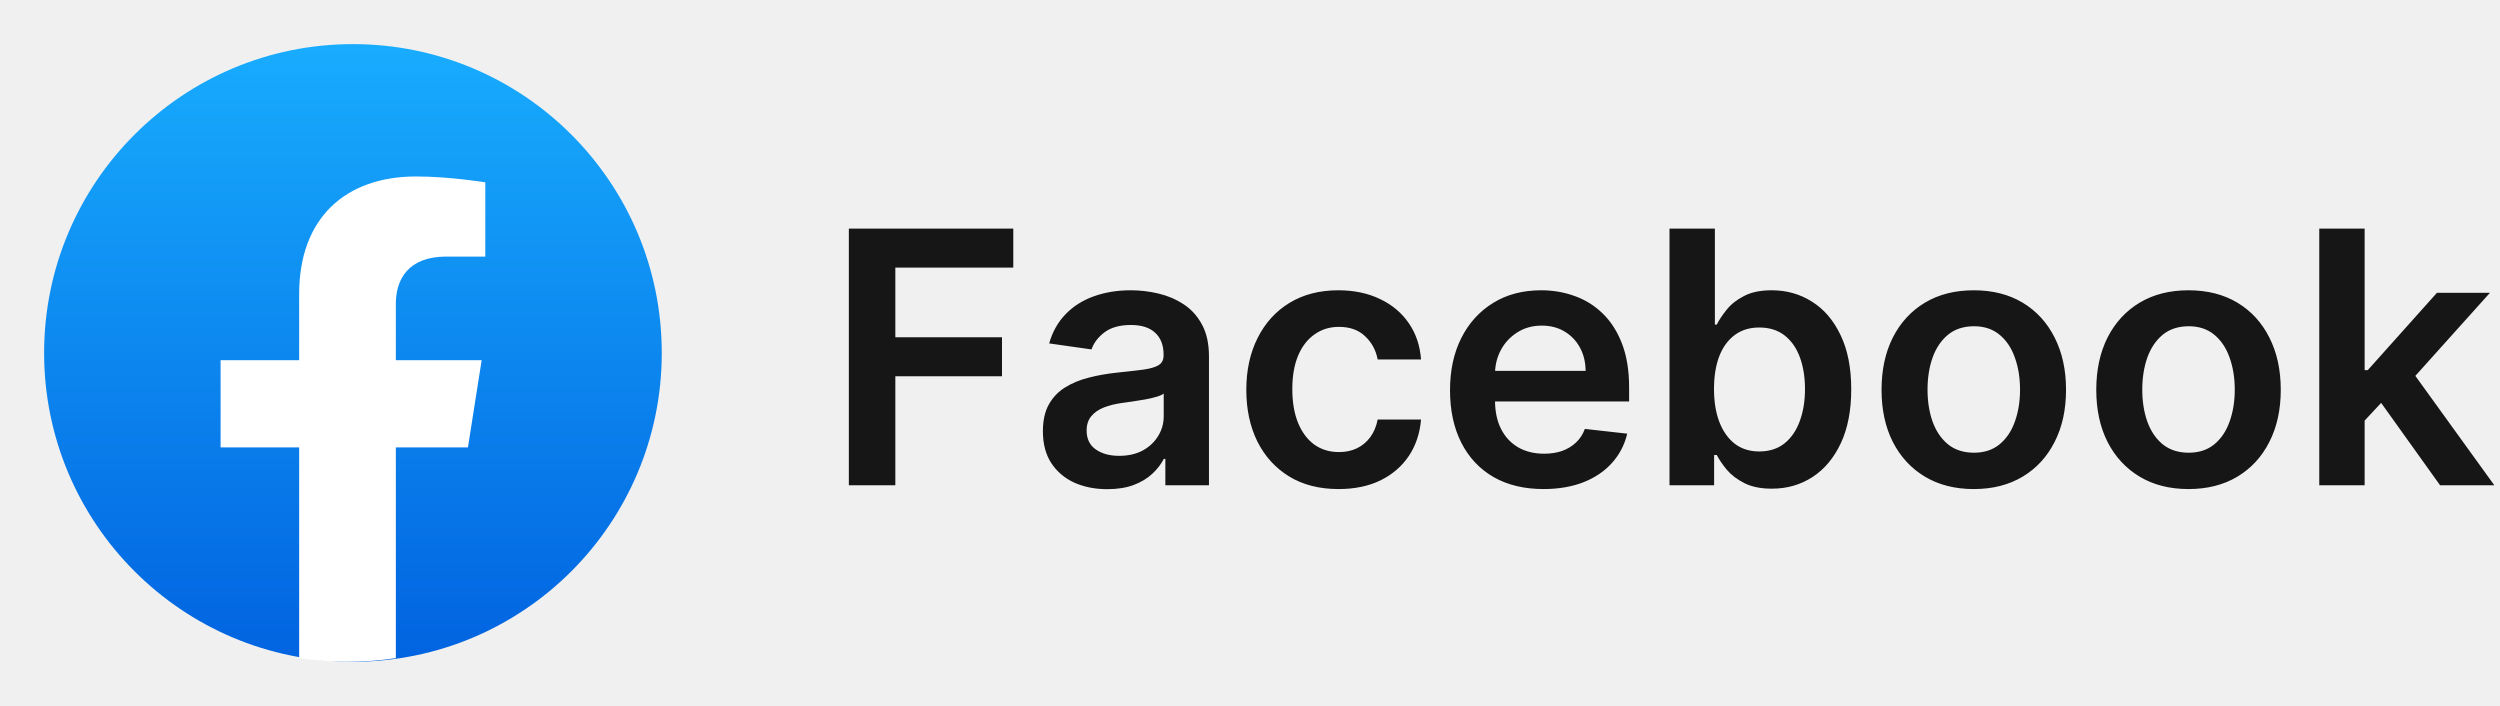
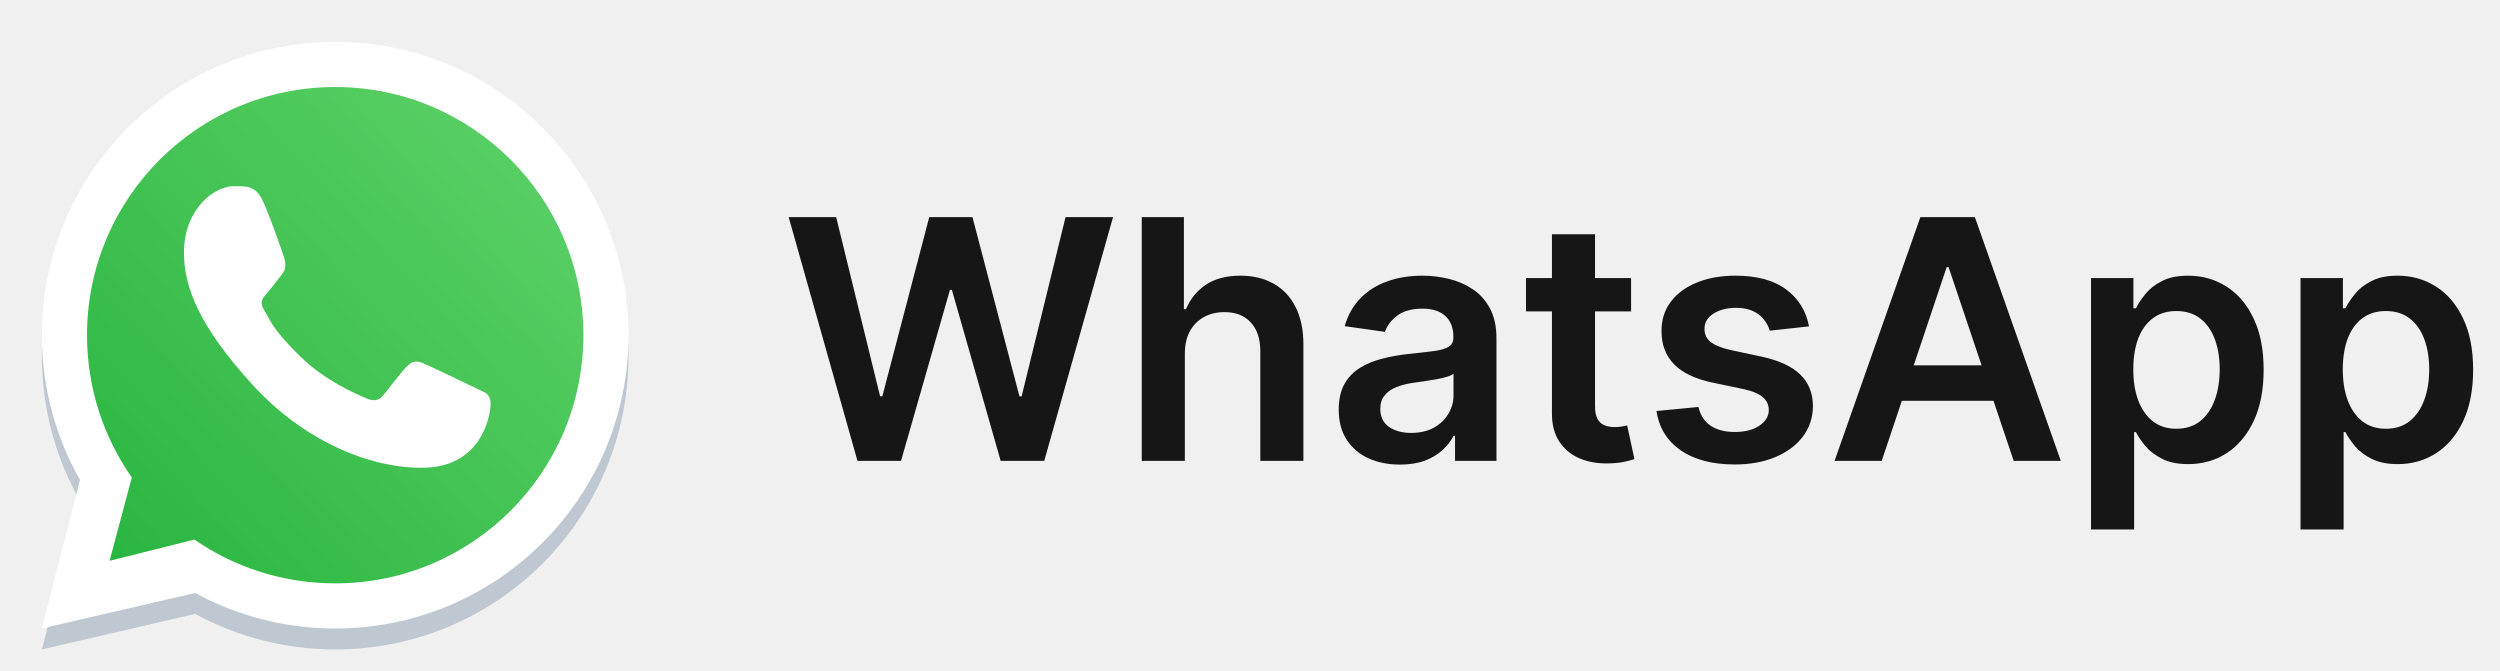
- <svg xmlns="http://www.w3.org/2000/svg" width="170" height="48" viewBox="0 0 170 48" fill="none">
-   <path d="M24 45C35.598 45 45 35.598 45 24C45 12.402 35.598 3 24 3C12.402 3 3 12.402 3 24C3 35.598 12.402 45 24 45Z" fill="url(#paint0_linear_3025_3369)" />
-   <path d="M31.82 30.422L32.753 24.495H26.918V20.651C26.918 19.029 27.732 17.447 30.345 17.447H33V12.4C33 12.4 30.592 12 28.291 12C23.482 12 20.343 14.839 20.343 19.978V24.495H15V30.422H20.343V44.752C21.415 44.916 22.512 45 23.63 45C24.748 45 25.845 44.916 26.918 44.752V30.422H31.82Z" fill="white" />
-   <path d="M57.722 33V15.546H68.903V18.196H60.883V22.935H68.136V25.585H60.883V33H57.722ZM75.298 33.264C74.468 33.264 73.721 33.117 73.056 32.821C72.397 32.52 71.874 32.077 71.488 31.491C71.107 30.906 70.917 30.185 70.917 29.327C70.917 28.588 71.053 27.977 71.326 27.494C71.599 27.011 71.971 26.625 72.442 26.335C72.914 26.046 73.445 25.827 74.036 25.679C74.633 25.526 75.249 25.415 75.886 25.347C76.653 25.267 77.275 25.196 77.752 25.134C78.229 25.065 78.576 24.963 78.792 24.827C79.013 24.685 79.124 24.466 79.124 24.171V24.119C79.124 23.477 78.934 22.98 78.553 22.628C78.173 22.276 77.624 22.099 76.908 22.099C76.153 22.099 75.553 22.264 75.11 22.594C74.673 22.923 74.377 23.312 74.224 23.761L71.343 23.352C71.57 22.557 71.945 21.892 72.468 21.358C72.991 20.818 73.63 20.415 74.386 20.148C75.141 19.875 75.977 19.739 76.891 19.739C77.522 19.739 78.15 19.812 78.775 19.96C79.4 20.108 79.971 20.352 80.488 20.693C81.005 21.028 81.42 21.486 81.732 22.065C82.05 22.645 82.21 23.369 82.21 24.239V33H79.244V31.202H79.141C78.954 31.565 78.69 31.906 78.349 32.224C78.013 32.537 77.59 32.79 77.079 32.983C76.573 33.17 75.979 33.264 75.298 33.264ZM76.099 30.997C76.718 30.997 77.255 30.875 77.71 30.631C78.164 30.381 78.513 30.051 78.758 29.642C79.008 29.233 79.133 28.787 79.133 28.304V26.761C79.036 26.841 78.871 26.915 78.638 26.983C78.411 27.051 78.156 27.111 77.871 27.162C77.587 27.213 77.306 27.259 77.028 27.298C76.749 27.338 76.508 27.372 76.303 27.401C75.843 27.463 75.431 27.565 75.067 27.707C74.704 27.849 74.417 28.048 74.207 28.304C73.996 28.554 73.891 28.878 73.891 29.276C73.891 29.844 74.099 30.273 74.513 30.562C74.928 30.852 75.457 30.997 76.099 30.997ZM91.022 33.256C89.715 33.256 88.593 32.969 87.656 32.395C86.724 31.821 86.005 31.028 85.499 30.017C84.999 29 84.749 27.829 84.749 26.506C84.749 25.176 85.005 24.003 85.516 22.986C86.028 21.963 86.749 21.168 87.681 20.599C88.619 20.026 89.727 19.739 91.005 19.739C92.067 19.739 93.008 19.935 93.826 20.327C94.65 20.713 95.306 21.261 95.795 21.972C96.283 22.676 96.562 23.5 96.63 24.443H93.681C93.562 23.812 93.278 23.287 92.829 22.866C92.386 22.44 91.792 22.227 91.048 22.227C90.417 22.227 89.863 22.398 89.386 22.739C88.908 23.074 88.536 23.557 88.269 24.188C88.008 24.818 87.877 25.574 87.877 26.454C87.877 27.347 88.008 28.114 88.269 28.756C88.531 29.392 88.897 29.884 89.369 30.23C89.846 30.571 90.406 30.741 91.048 30.741C91.502 30.741 91.908 30.656 92.266 30.486C92.63 30.31 92.934 30.057 93.178 29.727C93.423 29.398 93.59 28.997 93.681 28.526H96.63C96.556 29.452 96.283 30.273 95.812 30.989C95.34 31.699 94.698 32.256 93.886 32.659C93.073 33.057 92.119 33.256 91.022 33.256ZM104.959 33.256C103.646 33.256 102.513 32.983 101.558 32.438C100.609 31.886 99.879 31.108 99.368 30.102C98.856 29.091 98.601 27.901 98.601 26.531C98.601 25.185 98.856 24.003 99.368 22.986C99.885 21.963 100.607 21.168 101.533 20.599C102.459 20.026 103.547 19.739 104.797 19.739C105.604 19.739 106.365 19.869 107.081 20.131C107.803 20.386 108.439 20.784 108.99 21.324C109.547 21.864 109.984 22.551 110.303 23.386C110.621 24.216 110.78 25.204 110.78 26.352V27.298H100.05V25.219H107.822C107.817 24.628 107.689 24.102 107.439 23.642C107.189 23.176 106.839 22.81 106.391 22.543C105.947 22.276 105.43 22.142 104.839 22.142C104.209 22.142 103.655 22.296 103.178 22.602C102.7 22.903 102.328 23.301 102.061 23.796C101.8 24.284 101.666 24.821 101.661 25.406V27.222C101.661 27.983 101.8 28.636 102.078 29.182C102.357 29.722 102.746 30.136 103.246 30.426C103.746 30.71 104.331 30.852 105.001 30.852C105.45 30.852 105.857 30.79 106.22 30.665C106.584 30.534 106.899 30.344 107.166 30.094C107.433 29.844 107.635 29.534 107.771 29.165L110.652 29.489C110.47 30.25 110.124 30.915 109.612 31.483C109.107 32.045 108.459 32.483 107.669 32.795C106.879 33.102 105.976 33.256 104.959 33.256ZM113.526 33V15.546H116.612V22.074H116.739C116.898 21.756 117.123 21.418 117.413 21.06C117.702 20.696 118.094 20.386 118.589 20.131C119.083 19.869 119.714 19.739 120.481 19.739C121.492 19.739 122.404 19.997 123.217 20.514C124.035 21.026 124.683 21.784 125.16 22.79C125.643 23.79 125.884 25.017 125.884 26.472C125.884 27.909 125.648 29.131 125.177 30.136C124.705 31.142 124.063 31.909 123.251 32.438C122.438 32.966 121.518 33.23 120.489 33.23C119.739 33.23 119.117 33.105 118.623 32.855C118.129 32.605 117.731 32.304 117.43 31.952C117.134 31.594 116.904 31.256 116.739 30.938H116.56V33H113.526ZM116.552 26.454C116.552 27.301 116.671 28.043 116.91 28.679C117.154 29.315 117.504 29.812 117.958 30.171C118.418 30.523 118.975 30.699 119.629 30.699C120.31 30.699 120.881 30.517 121.342 30.153C121.802 29.784 122.148 29.281 122.381 28.645C122.62 28.003 122.739 27.273 122.739 26.454C122.739 25.642 122.623 24.921 122.39 24.29C122.157 23.659 121.81 23.165 121.35 22.807C120.89 22.449 120.316 22.27 119.629 22.27C118.969 22.27 118.41 22.443 117.95 22.79C117.489 23.136 117.14 23.622 116.901 24.247C116.668 24.872 116.552 25.608 116.552 26.454ZM134.217 33.256C132.939 33.256 131.831 32.974 130.893 32.412C129.956 31.849 129.229 31.062 128.712 30.051C128.2 29.04 127.945 27.858 127.945 26.506C127.945 25.153 128.2 23.969 128.712 22.952C129.229 21.935 129.956 21.145 130.893 20.582C131.831 20.02 132.939 19.739 134.217 19.739C135.496 19.739 136.604 20.02 137.541 20.582C138.479 21.145 139.203 21.935 139.714 22.952C140.232 23.969 140.49 25.153 140.49 26.506C140.49 27.858 140.232 29.04 139.714 30.051C139.203 31.062 138.479 31.849 137.541 32.412C136.604 32.974 135.496 33.256 134.217 33.256ZM134.234 30.784C134.928 30.784 135.507 30.594 135.973 30.213C136.439 29.827 136.786 29.31 137.013 28.662C137.246 28.014 137.362 27.293 137.362 26.497C137.362 25.696 137.246 24.972 137.013 24.324C136.786 23.671 136.439 23.151 135.973 22.764C135.507 22.378 134.928 22.185 134.234 22.185C133.524 22.185 132.933 22.378 132.462 22.764C131.996 23.151 131.646 23.671 131.413 24.324C131.186 24.972 131.072 25.696 131.072 26.497C131.072 27.293 131.186 28.014 131.413 28.662C131.646 29.31 131.996 29.827 132.462 30.213C132.933 30.594 133.524 30.784 134.234 30.784ZM148.819 33.256C147.54 33.256 146.433 32.974 145.495 32.412C144.558 31.849 143.83 31.062 143.313 30.051C142.802 29.04 142.546 27.858 142.546 26.506C142.546 25.153 142.802 23.969 143.313 22.952C143.83 21.935 144.558 21.145 145.495 20.582C146.433 20.02 147.54 19.739 148.819 19.739C150.097 19.739 151.205 20.02 152.143 20.582C153.08 21.145 153.805 21.935 154.316 22.952C154.833 23.969 155.092 25.153 155.092 26.506C155.092 27.858 154.833 29.04 154.316 30.051C153.805 31.062 153.08 31.849 152.143 32.412C151.205 32.974 150.097 33.256 148.819 33.256ZM148.836 30.784C149.529 30.784 150.109 30.594 150.575 30.213C151.04 29.827 151.387 29.31 151.614 28.662C151.847 28.014 151.964 27.293 151.964 26.497C151.964 25.696 151.847 24.972 151.614 24.324C151.387 23.671 151.04 23.151 150.575 22.764C150.109 22.378 149.529 22.185 148.836 22.185C148.126 22.185 147.535 22.378 147.063 22.764C146.597 23.151 146.248 23.671 146.015 24.324C145.788 24.972 145.674 25.696 145.674 26.497C145.674 27.293 145.788 28.014 146.015 28.662C146.248 29.31 146.597 29.827 147.063 30.213C147.535 30.594 148.126 30.784 148.836 30.784ZM160.523 28.892L160.514 25.168H161.009L165.713 19.909H169.318L163.531 26.352H162.892L160.523 28.892ZM157.71 33V15.546H160.795V33H157.71ZM165.926 33L161.665 27.043L163.744 24.869L169.616 33H165.926Z" fill="#161616" />
+ <svg xmlns="http://www.w3.org/2000/svg" width="179" height="48" viewBox="0 0 179 48" fill="none">
+   <path fill-rule="evenodd" clip-rule="evenodd" d="M24 46.5C35.598 46.5 45 37.098 45 25.5C45 13.902 35.598 4.5 24 4.5C12.402 4.5 3 13.902 3 25.5C3 29.266 3.991 32.801 5.728 35.858L3 46.5L13.972 43.956C16.952 45.578 20.368 46.5 24 46.5ZM24 43.269C33.814 43.269 41.769 35.314 41.769 25.5C41.769 15.686 33.814 7.731 24 7.731C14.186 7.731 6.231 15.686 6.231 25.5C6.231 29.289 7.417 32.801 9.438 35.685L7.846 41.654L13.92 40.135C16.784 42.112 20.257 43.269 24 43.269Z" fill="#BFC8D0" />
+   <path d="M42 24C42 33.941 33.941 42 24 42C20.208 42 16.69 40.828 13.789 38.826L7.636 40.364L9.249 34.318C7.201 31.396 6 27.838 6 24C6 14.059 14.059 6 24 6C33.941 6 42 14.059 42 24Z" fill="url(#paint0_linear_3043_3374)" />
+   <path fill-rule="evenodd" clip-rule="evenodd" d="M24 45C35.598 45 45 35.598 45 24C45 12.402 35.598 3 24 3C12.402 3 3 12.402 3 24C3 27.766 3.991 31.301 5.728 34.358L3 45L13.972 42.456C16.952 44.078 20.368 45 24 45ZM24 41.769C33.814 41.769 41.769 33.814 41.769 24C41.769 14.186 33.814 6.231 24 6.231C14.186 6.231 6.231 14.186 6.231 24C6.231 27.789 7.417 31.301 9.438 34.185L7.846 40.154L13.92 38.635C16.784 40.612 20.257 41.769 24 41.769Z" fill="white" />
+   <path d="M18.75 14.248C18.251 13.245 17.485 13.334 16.711 13.334C15.328 13.334 13.172 14.991 13.172 18.073C13.172 20.6 14.285 23.365 18.037 27.502C21.657 31.495 26.414 33.56 30.363 33.49C34.312 33.42 35.125 30.021 35.125 28.874C35.125 28.365 34.809 28.111 34.592 28.042C33.246 27.396 30.764 26.193 30.199 25.967C29.634 25.741 29.34 26.047 29.156 26.213C28.644 26.701 27.629 28.14 27.281 28.463C26.934 28.787 26.415 28.623 26.2 28.5C25.406 28.182 23.254 27.225 21.539 25.562C19.418 23.506 19.293 22.799 18.894 22.169C18.574 21.665 18.809 21.356 18.926 21.221C19.383 20.694 20.014 19.879 20.297 19.475C20.58 19.07 20.355 18.456 20.22 18.073C19.641 16.428 19.149 15.05 18.75 14.248Z" fill="white" />
+   <path d="M61.395 33L56.469 15.546H59.869L63.014 28.372H63.176L66.534 15.546H69.628L72.994 28.381H73.148L76.293 15.546H79.693L74.767 33H71.648L68.153 20.753H68.017L64.514 33H61.395ZM84.835 25.329V33H81.749V15.546H84.766V22.134H84.92C85.227 21.395 85.701 20.812 86.343 20.386C86.991 19.954 87.815 19.739 88.815 19.739C89.724 19.739 90.516 19.929 91.192 20.31C91.869 20.69 92.391 21.247 92.761 21.98C93.136 22.713 93.323 23.608 93.323 24.665V33H90.238V25.142C90.238 24.261 90.011 23.577 89.556 23.088C89.107 22.594 88.477 22.347 87.664 22.347C87.119 22.347 86.63 22.466 86.198 22.704C85.772 22.938 85.437 23.276 85.192 23.719C84.954 24.162 84.835 24.699 84.835 25.329ZM100.235 33.264C99.406 33.264 98.658 33.117 97.994 32.821C97.335 32.52 96.812 32.077 96.425 31.491C96.045 30.906 95.854 30.185 95.854 29.327C95.854 28.588 95.991 27.977 96.263 27.494C96.536 27.011 96.908 26.625 97.38 26.335C97.852 26.046 98.383 25.827 98.974 25.679C99.57 25.526 100.187 25.415 100.823 25.347C101.59 25.267 102.212 25.196 102.69 25.134C103.167 25.065 103.513 24.963 103.729 24.827C103.951 24.685 104.062 24.466 104.062 24.171V24.119C104.062 23.477 103.871 22.98 103.491 22.628C103.11 22.276 102.562 22.099 101.846 22.099C101.09 22.099 100.491 22.264 100.048 22.594C99.61 22.923 99.315 23.312 99.161 23.761L96.281 23.352C96.508 22.557 96.883 21.892 97.406 21.358C97.928 20.818 98.567 20.415 99.323 20.148C100.079 19.875 100.914 19.739 101.829 19.739C102.46 19.739 103.087 19.812 103.712 19.96C104.337 20.108 104.908 20.352 105.425 20.693C105.942 21.028 106.357 21.486 106.67 22.065C106.988 22.645 107.147 23.369 107.147 24.239V33H104.181V31.202H104.079C103.891 31.565 103.627 31.906 103.286 32.224C102.951 32.537 102.528 32.79 102.016 32.983C101.511 33.17 100.917 33.264 100.235 33.264ZM101.036 30.997C101.656 30.997 102.192 30.875 102.647 30.631C103.102 30.381 103.451 30.051 103.695 29.642C103.945 29.233 104.07 28.787 104.07 28.304V26.761C103.974 26.841 103.809 26.915 103.576 26.983C103.349 27.051 103.093 27.111 102.809 27.162C102.525 27.213 102.244 27.259 101.965 27.298C101.687 27.338 101.445 27.372 101.241 27.401C100.781 27.463 100.369 27.565 100.005 27.707C99.641 27.849 99.354 28.048 99.144 28.304C98.934 28.554 98.829 28.878 98.829 29.276C98.829 29.844 99.036 30.273 99.451 30.562C99.866 30.852 100.394 30.997 101.036 30.997ZM116.786 19.909V22.296H109.261V19.909H116.786ZM111.119 16.773H114.204V29.062C114.204 29.477 114.266 29.796 114.391 30.017C114.522 30.233 114.692 30.381 114.903 30.46C115.113 30.54 115.346 30.579 115.602 30.579C115.795 30.579 115.971 30.565 116.13 30.537C116.295 30.509 116.42 30.483 116.505 30.46L117.025 32.872C116.86 32.929 116.624 32.992 116.317 33.06C116.016 33.128 115.647 33.168 115.21 33.179C114.437 33.202 113.741 33.085 113.121 32.83C112.502 32.568 112.011 32.165 111.647 31.619C111.289 31.074 111.113 30.392 111.119 29.574V16.773ZM129.526 23.369L126.713 23.676C126.634 23.392 126.494 23.125 126.295 22.875C126.102 22.625 125.841 22.423 125.511 22.27C125.182 22.116 124.778 22.04 124.301 22.04C123.659 22.04 123.119 22.179 122.682 22.457C122.25 22.736 122.037 23.097 122.043 23.54C122.037 23.921 122.176 24.23 122.46 24.469C122.75 24.707 123.227 24.903 123.892 25.057L126.125 25.534C127.364 25.801 128.284 26.224 128.886 26.804C129.494 27.384 129.801 28.142 129.807 29.079C129.801 29.903 129.56 30.631 129.082 31.261C128.611 31.886 127.955 32.375 127.114 32.727C126.273 33.08 125.307 33.256 124.216 33.256C122.614 33.256 121.324 32.92 120.347 32.25C119.369 31.574 118.787 30.634 118.599 29.429L121.608 29.139C121.744 29.73 122.034 30.176 122.477 30.477C122.92 30.778 123.497 30.929 124.207 30.929C124.94 30.929 125.528 30.778 125.972 30.477C126.42 30.176 126.645 29.804 126.645 29.361C126.645 28.986 126.5 28.676 126.21 28.432C125.926 28.188 125.483 28 124.881 27.869L122.648 27.401C121.392 27.139 120.463 26.699 119.861 26.079C119.259 25.454 118.96 24.665 118.966 23.71C118.96 22.903 119.179 22.204 119.622 21.614C120.071 21.017 120.693 20.557 121.489 20.233C122.29 19.903 123.213 19.739 124.259 19.739C125.793 19.739 127 20.065 127.881 20.719C128.767 21.372 129.315 22.256 129.526 23.369ZM134.729 33H131.354L137.499 15.546H141.402L147.555 33H144.18L139.518 19.125H139.382L134.729 33ZM134.839 26.156H144.044V28.696H134.839V26.156ZM149.718 37.909V19.909H152.752V22.074H152.931C153.09 21.756 153.315 21.418 153.604 21.06C153.894 20.696 154.286 20.386 154.781 20.131C155.275 19.869 155.906 19.739 156.673 19.739C157.684 19.739 158.596 19.997 159.408 20.514C160.227 21.026 160.874 21.784 161.352 22.79C161.835 23.79 162.076 25.017 162.076 26.472C162.076 27.909 161.84 29.131 161.369 30.136C160.897 31.142 160.255 31.909 159.442 32.438C158.63 32.966 157.71 33.23 156.681 33.23C155.931 33.23 155.309 33.105 154.815 32.855C154.32 32.605 153.923 32.304 153.621 31.952C153.326 31.594 153.096 31.256 152.931 30.938H152.803V37.909H149.718ZM152.744 26.454C152.744 27.301 152.863 28.043 153.102 28.679C153.346 29.315 153.695 29.812 154.15 30.171C154.61 30.523 155.167 30.699 155.82 30.699C156.502 30.699 157.073 30.517 157.533 30.153C157.994 29.784 158.34 29.281 158.573 28.645C158.812 28.003 158.931 27.273 158.931 26.454C158.931 25.642 158.815 24.921 158.582 24.29C158.349 23.659 158.002 23.165 157.542 22.807C157.082 22.449 156.508 22.27 155.82 22.27C155.161 22.27 154.602 22.443 154.141 22.79C153.681 23.136 153.332 23.622 153.093 24.247C152.86 24.872 152.744 25.608 152.744 26.454ZM164.718 37.909V19.909H167.752V22.074H167.931C168.09 21.756 168.315 21.418 168.604 21.06C168.894 20.696 169.286 20.386 169.781 20.131C170.275 19.869 170.906 19.739 171.673 19.739C172.684 19.739 173.596 19.997 174.408 20.514C175.227 21.026 175.874 21.784 176.352 22.79C176.835 23.79 177.076 25.017 177.076 26.472C177.076 27.909 176.84 29.131 176.369 30.136C175.897 31.142 175.255 31.909 174.442 32.438C173.63 32.966 172.71 33.23 171.681 33.23C170.931 33.23 170.309 33.105 169.815 32.855C169.32 32.605 168.923 32.304 168.621 31.952C168.326 31.594 168.096 31.256 167.931 30.938H167.803V37.909H164.718ZM167.744 26.454C167.744 27.301 167.863 28.043 168.102 28.679C168.346 29.315 168.695 29.812 169.15 30.171C169.61 30.523 170.167 30.699 170.82 30.699C171.502 30.699 172.073 30.517 172.533 30.153C172.994 29.784 173.34 29.281 173.573 28.645C173.812 28.003 173.931 27.273 173.931 26.454C173.931 25.642 173.815 24.921 173.582 24.29C173.349 23.659 173.002 23.165 172.542 22.807C172.082 22.449 171.508 22.27 170.82 22.27C170.161 22.27 169.602 22.443 169.141 22.79C168.681 23.136 168.332 23.622 168.093 24.247C167.86 24.872 167.744 25.608 167.744 26.454Z" fill="#161616" />
  <defs>
-     <linearGradient id="paint0_linear_3025_3369" x1="24" y1="3" x2="24" y2="44.876" gradientUnits="userSpaceOnUse">
-       <stop stop-color="#18ACFE" />
-       <stop offset="1" stop-color="#0163E0" />
+     <linearGradient id="paint0_linear_3043_3374" x1="39.75" y1="10.5" x2="6" y2="42" gradientUnits="userSpaceOnUse">
+       <stop stop-color="#5BD066" />
+       <stop offset="1" stop-color="#27B43E" />
    </linearGradient>
  </defs>
</svg>
